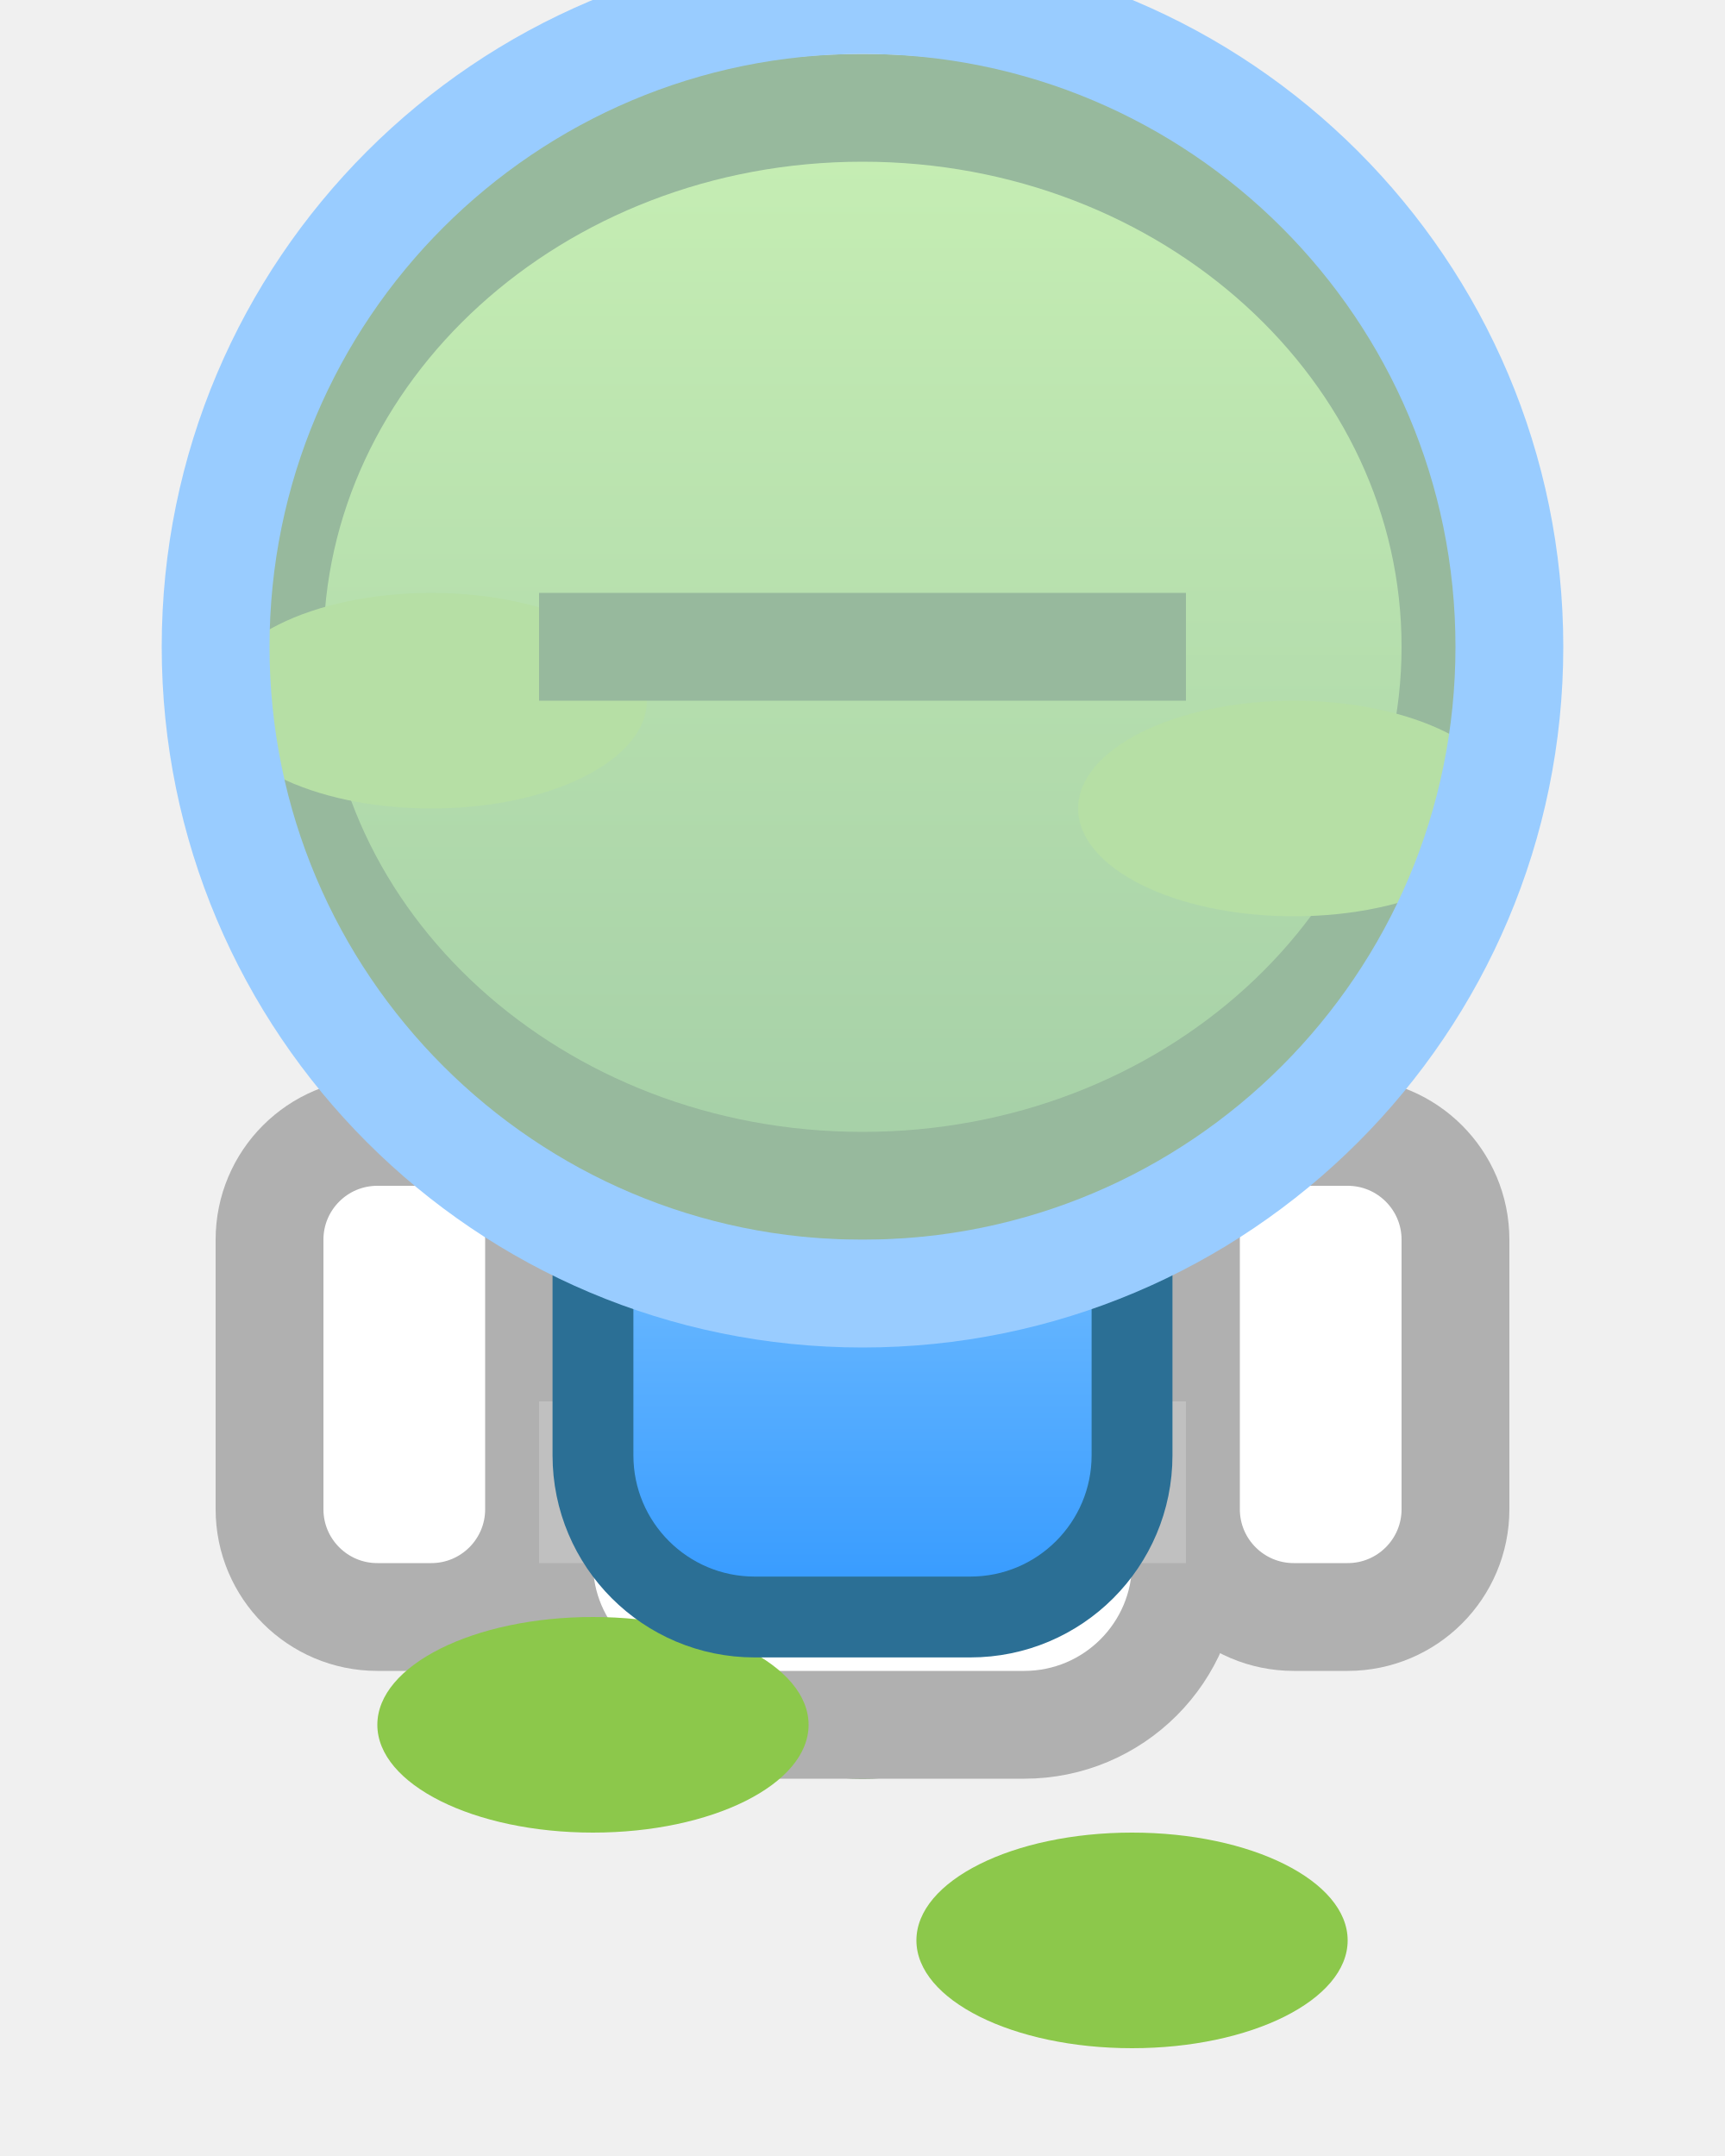
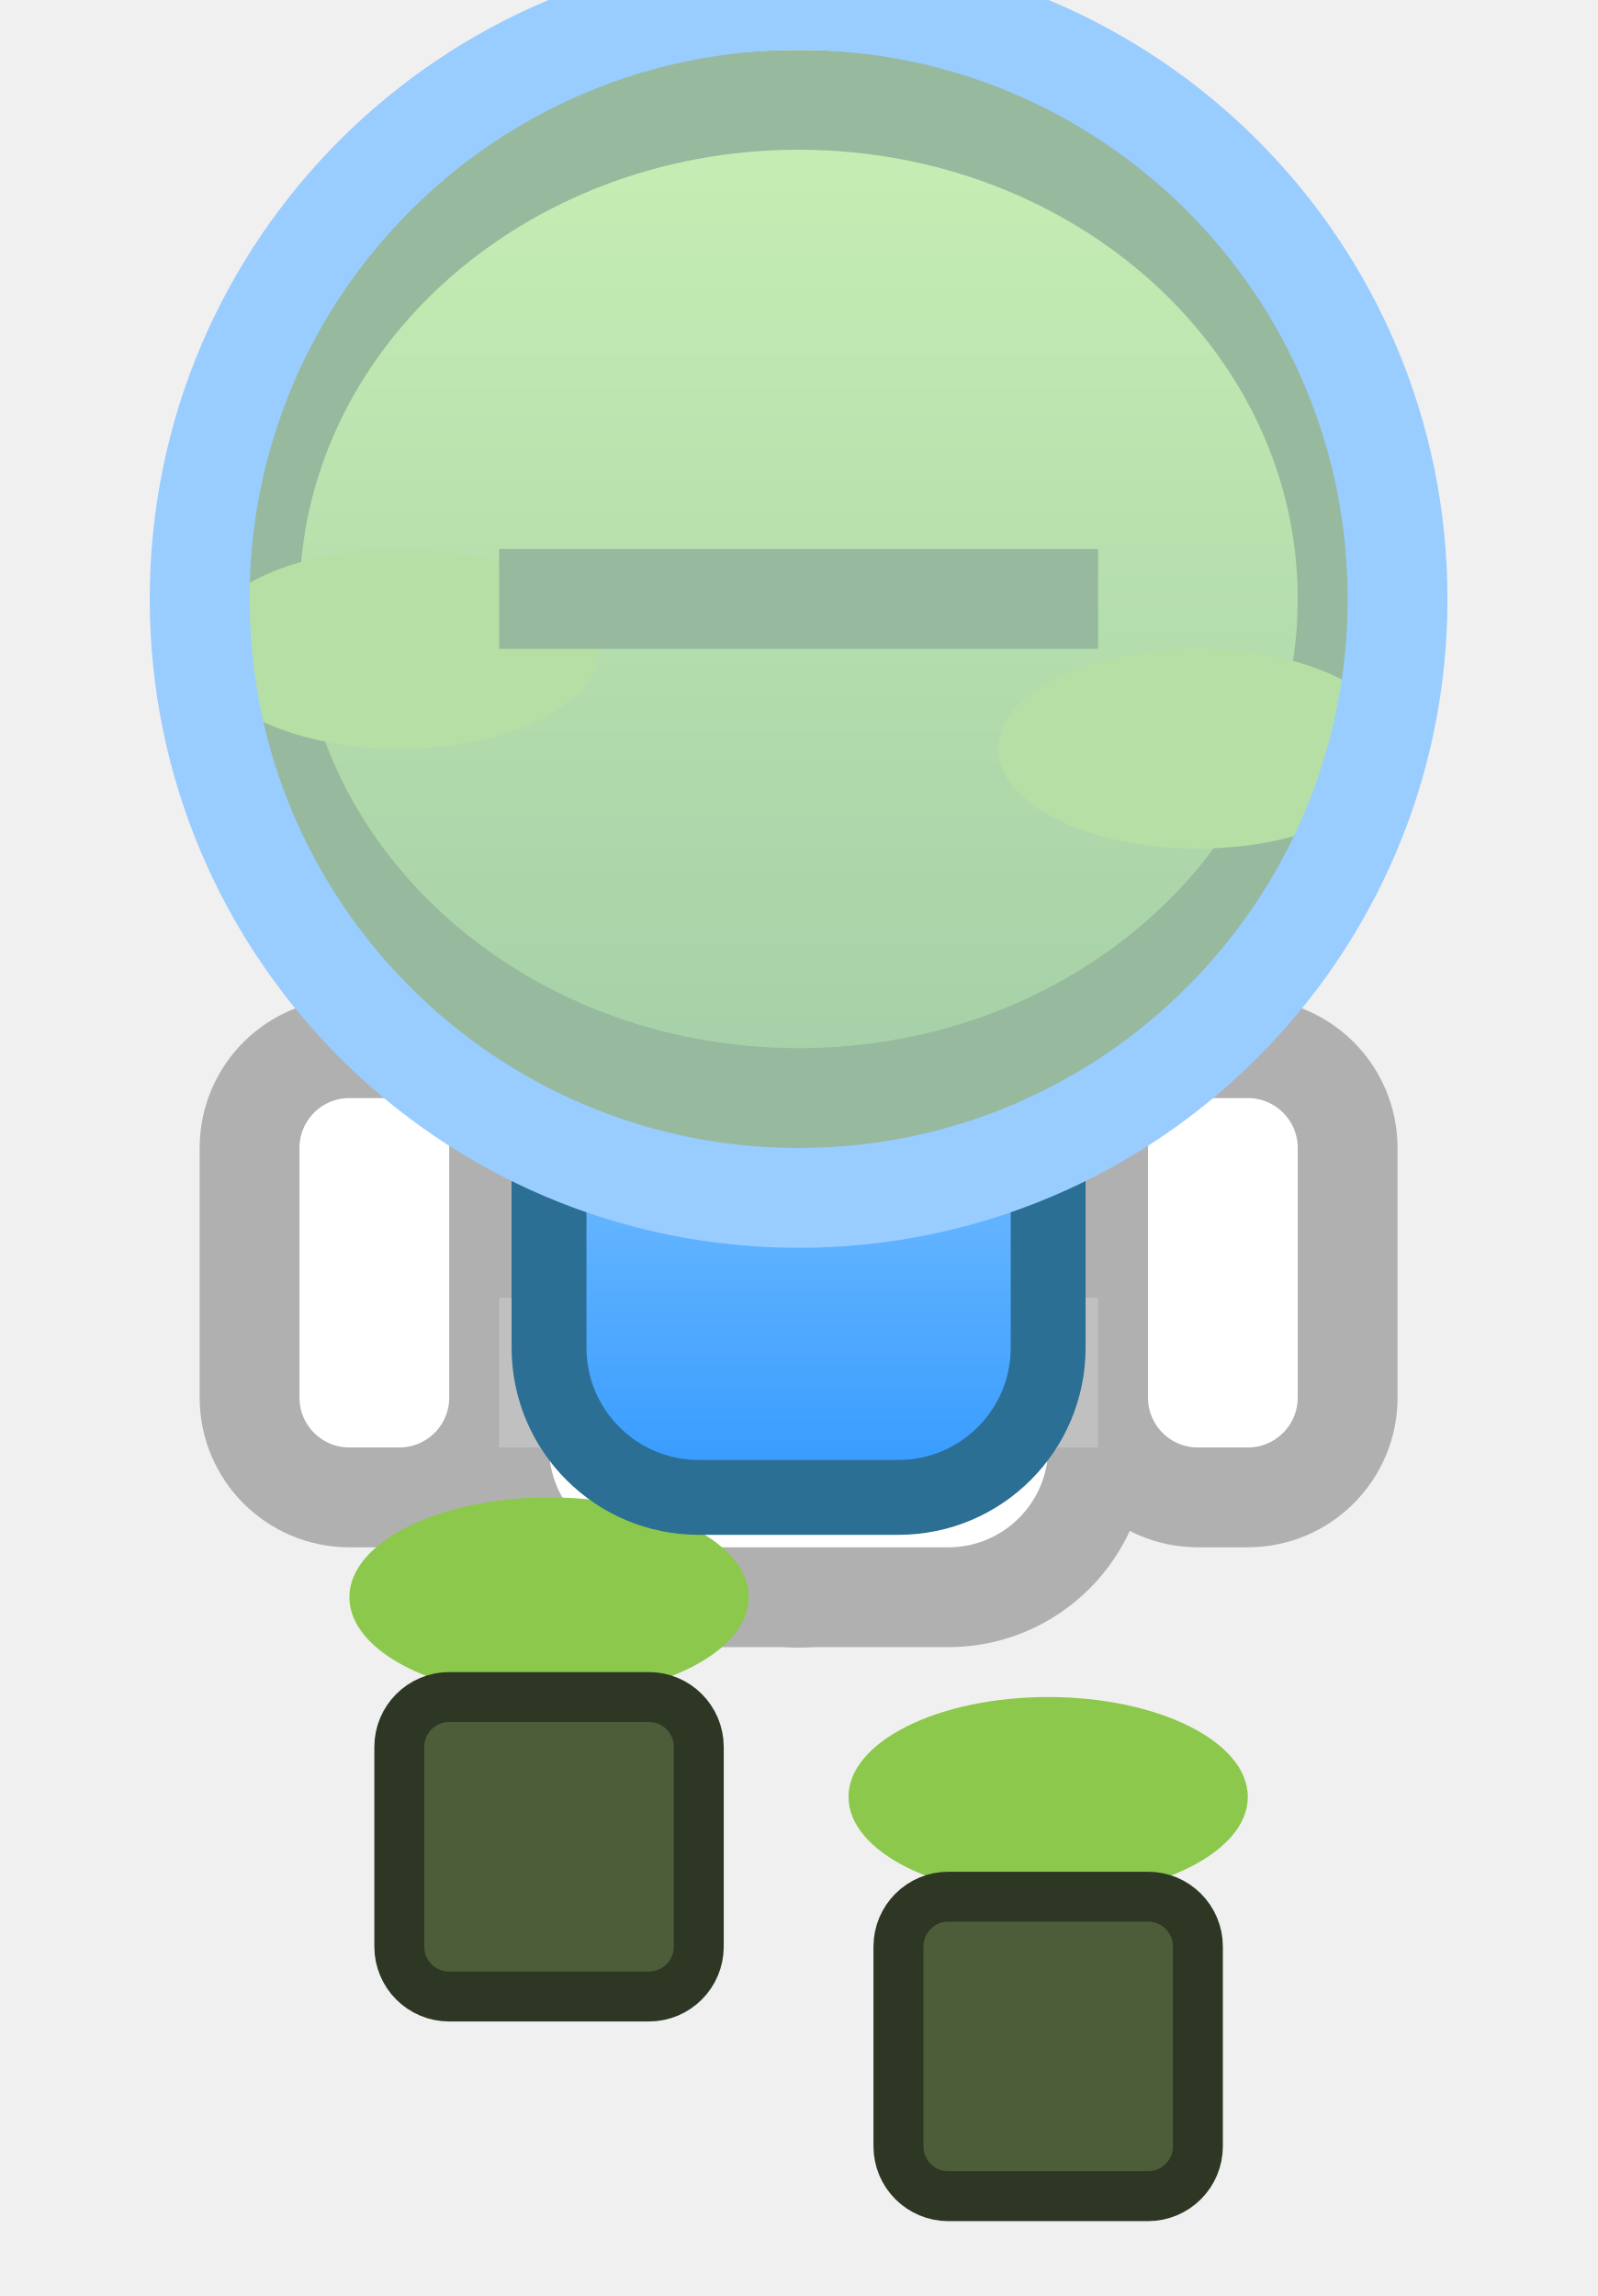
- <svg xmlns="http://www.w3.org/2000/svg" width="32" height="40">
+ <svg xmlns="http://www.w3.org/2000/svg" width="32" height="46">
  <defs>
    <linearGradient id="frogBody" x1="0" y1="0" x2="0" y2="1">
      <stop offset="0%" stop-color="#aee868" />
      <stop offset="100%" stop-color="#6aa84f" />
    </linearGradient>
    <linearGradient id="tankGrad" x1="0" y1="0" x2="0" y2="1">
      <stop offset="0%" stop-color="#b0e0ff" />
      <stop offset="100%" stop-color="#3399ff" />
    </linearGradient>
  </defs>
  <ellipse cx="16" cy="25" rx="6" ry="7" fill="url(#frogBody)" stroke="#4e7c3a" stroke-width="2" />
  <rect x="10" y="18" width="12" height="14" rx="3" fill="#ffffff" stroke="#b0b0b0" stroke-width="2" />
  <rect x="5" y="21" width="5" height="9" rx="2" fill="#ffffff" stroke="#b0b0b0" stroke-width="2" />
  <rect x="22" y="21" width="5" height="9" rx="2" fill="#ffffff" stroke="#b0b0b0" stroke-width="2" />
  <rect x="10" y="26" width="12" height="3" fill="#c0c0c0" />
+   <rect x="15" y="26" width="2" height="3" fill="#808080" />
  <ellipse cx="11" cy="32" rx="4" ry="2" fill="#8cc84b" />
  <ellipse cx="21" cy="36" rx="4" ry="2" fill="#8cc84b" />
+   <rect x="8" y="34" width="6" height="6" rx="1" fill="#4e5d39" stroke="#2d3724" stroke-width="1" />
+   <rect x="18" y="38" width="6" height="6" rx="1" fill="#4e5d39" stroke="#2d3724" stroke-width="1" />
  <g id="tank">
    <rect x="11" y="15" width="10" height="15" rx="3" fill="url(#tankGrad)" stroke="#2b6f95" stroke-width="1.5" />
    <rect x="11" y="22" width="10" height="2" fill="#333" opacity="0.4" />
    <line x1="16" y1="15" x2="16" y2="12" stroke="#c0c0c0" stroke-width="2" />
    <circle cx="16" cy="11" r="2" fill="#99d9ff" stroke="#2b6f95" stroke-width="0.5" />
  </g>
  <ellipse cx="16" cy="12" rx="11" ry="10" fill="url(#frogBody)" stroke="#4e7c3a" stroke-width="2" />
  <ellipse cx="8" cy="13" rx="4" ry="2" fill="#8cc84b" />
  <ellipse cx="24" cy="15" rx="4" ry="2" fill="#8cc84b" />
  <path d="M10 12 L22 12" stroke="#4e7c3a" stroke-width="2" />
  <circle cx="16" cy="12" r="12" fill="#e0f7ff" fill-opacity="0.5" stroke="#99ccff" stroke-width="2" />
</svg>
